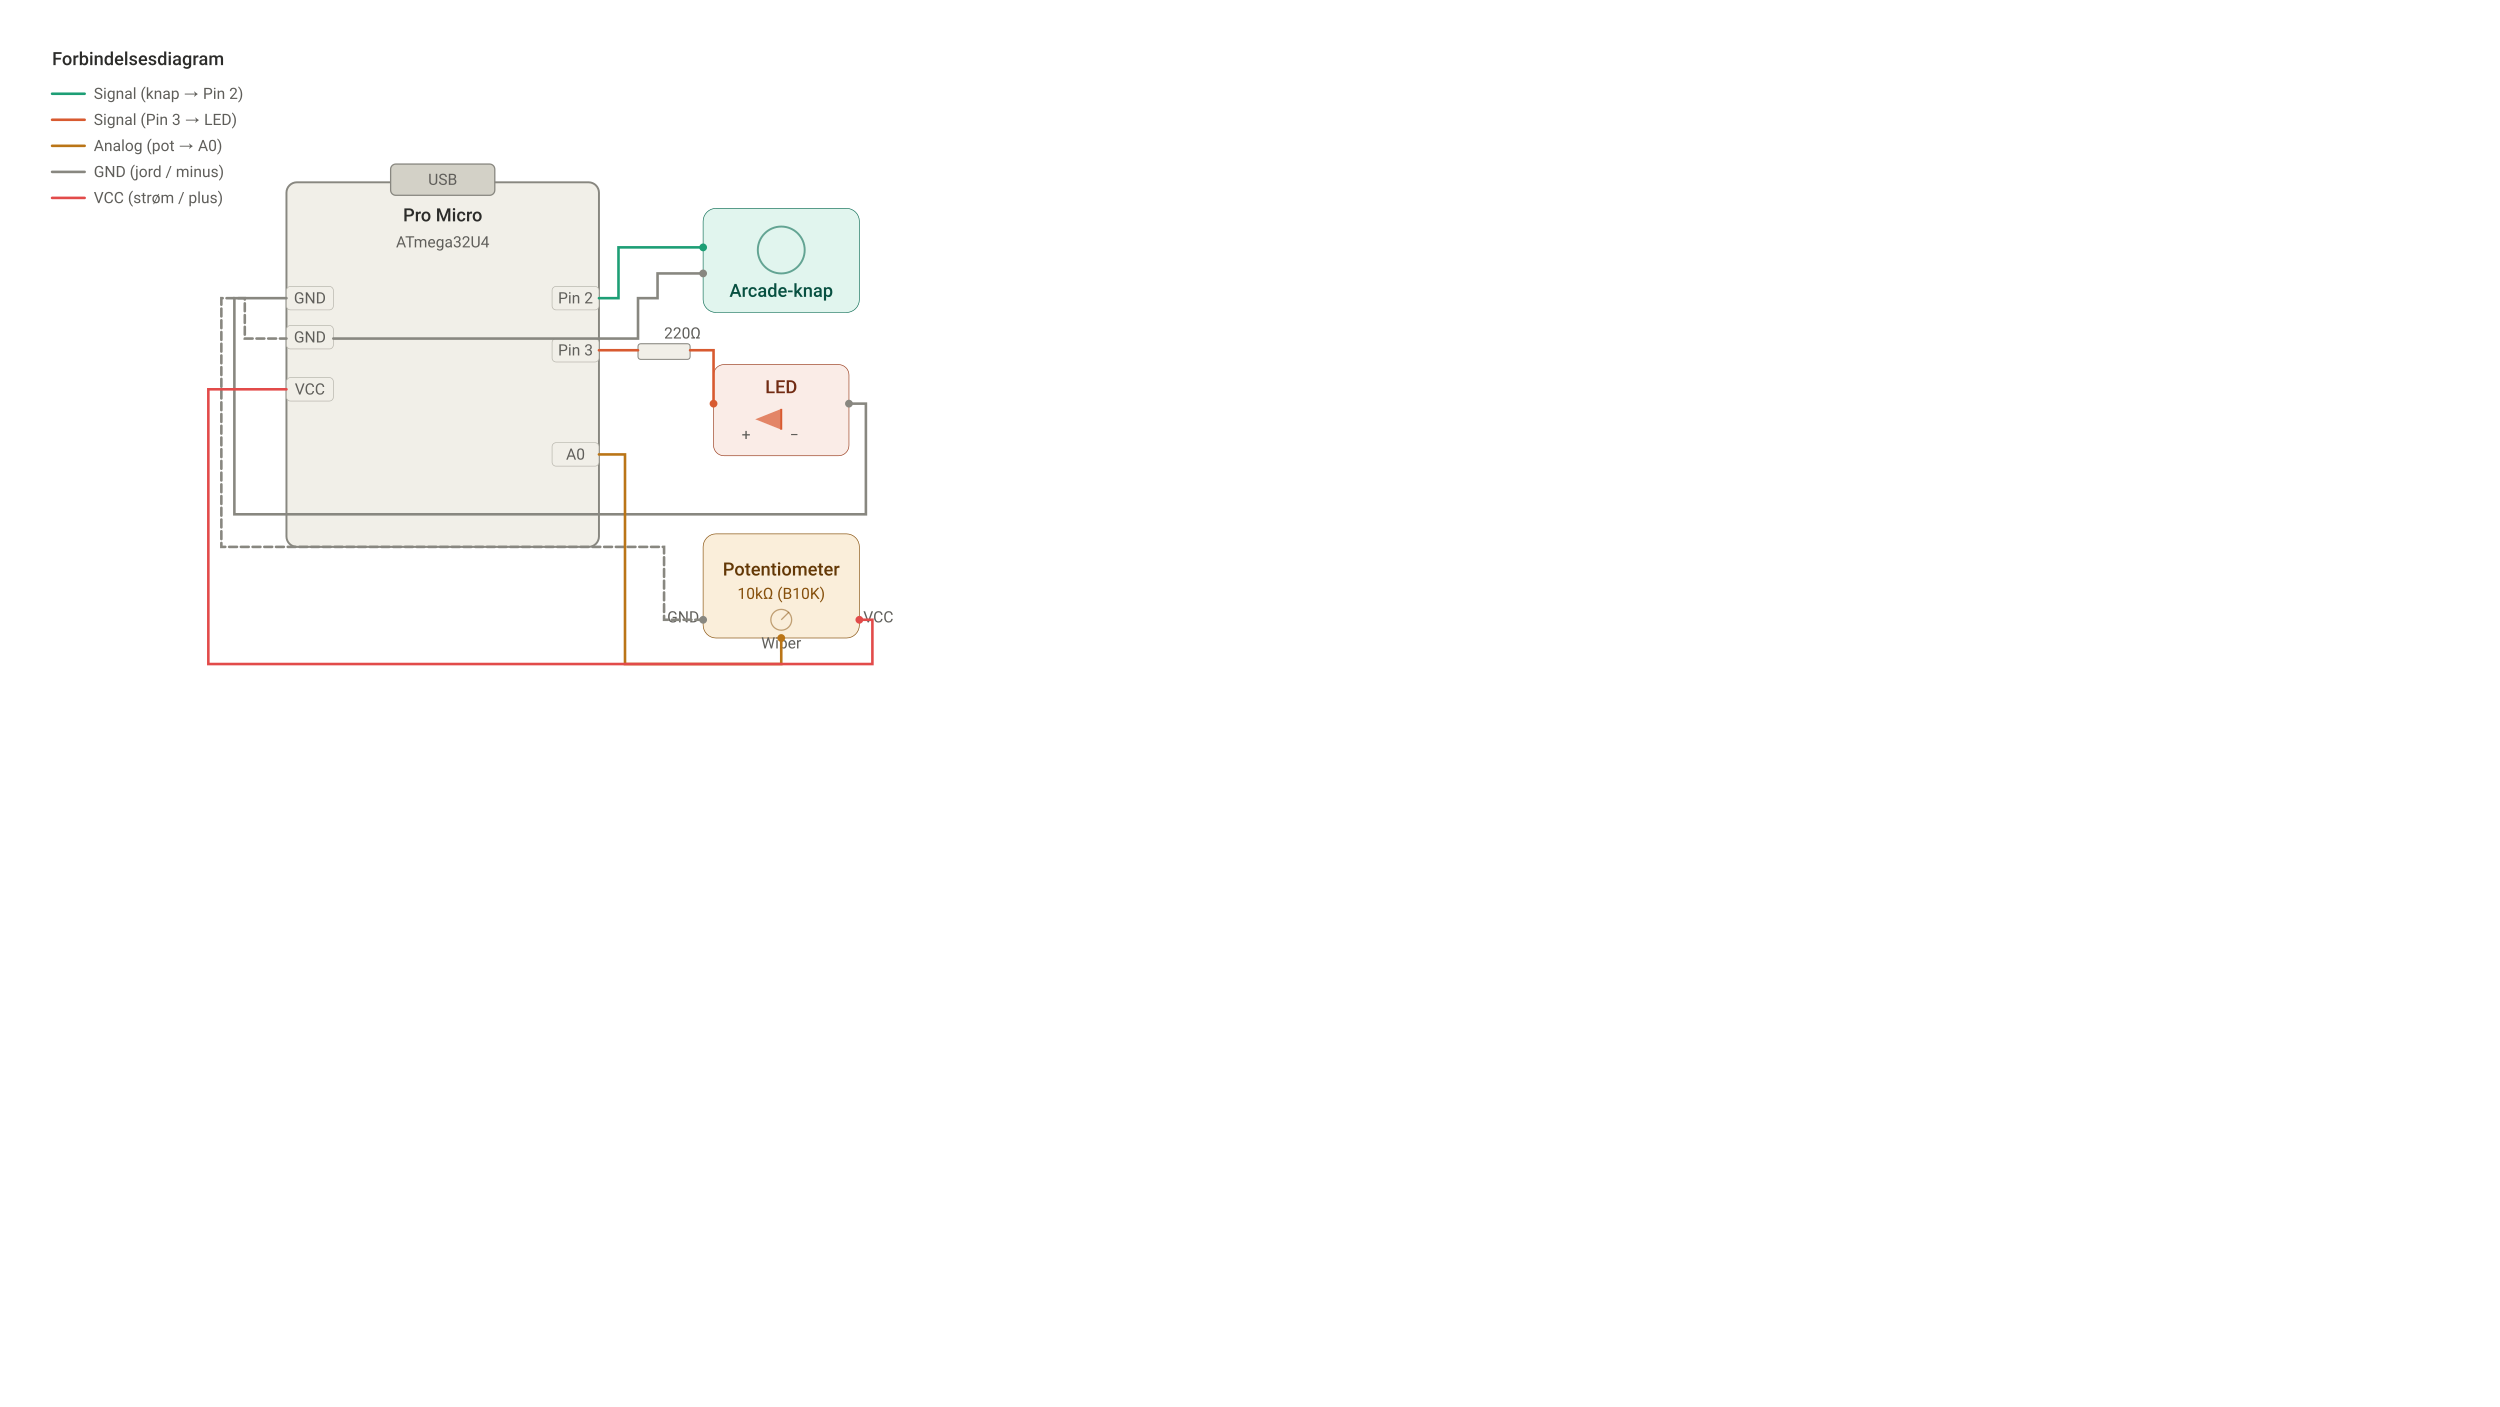
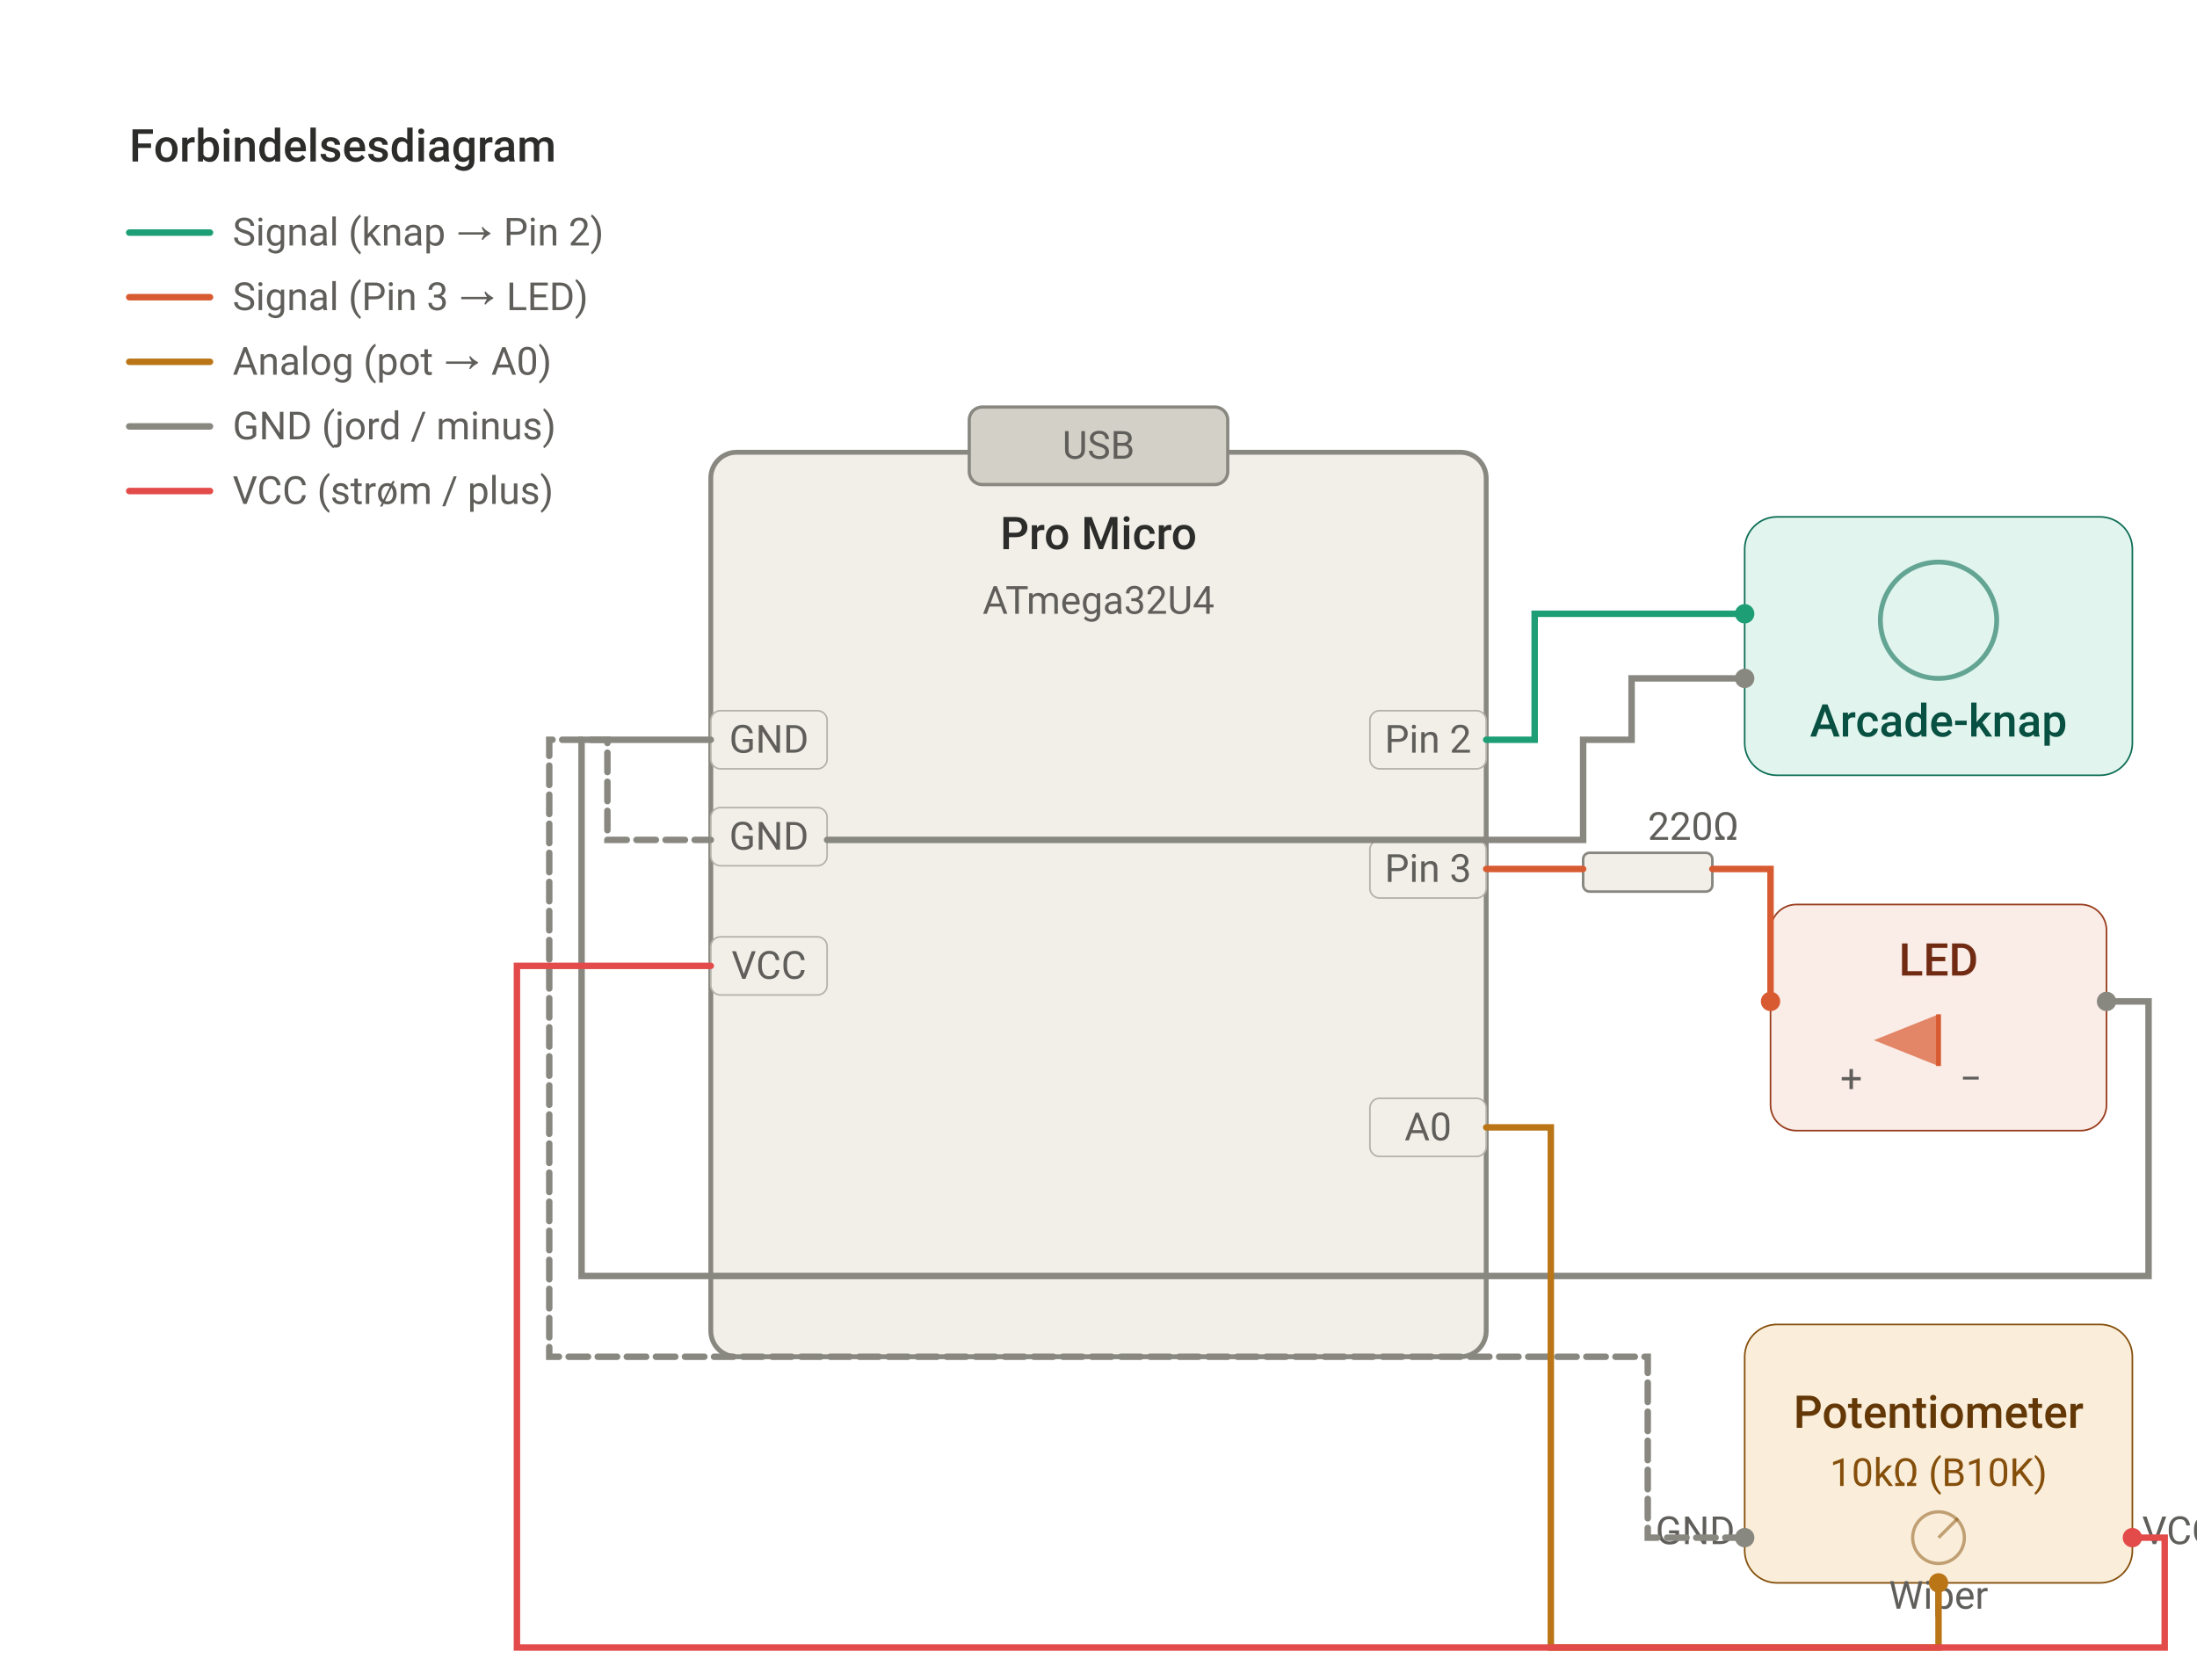
- <svg xmlns="http://www.w3.org/2000/svg" width="100%" viewBox="0 0 1920 1080">
+ <svg xmlns="http://www.w3.org/2000/svg" width="100%" viewBox="0 0 680 520">
  <style>
  svg { font-family: -apple-system, BlinkMacSystemFont, "Segoe UI", Roboto, Helvetica, Arial, sans-serif; }
  .th { font-size: 14px; font-weight: 500; fill: #2C2C2A; }
  .ts { font-size: 12px; font-weight: 400; fill: #5F5E5A; }
  .board-body { fill: #F1EFE8; stroke: #888780; stroke-width: 1.5; }
  .pin { fill: #F1EFE8; stroke: #B4B2A9; stroke-width: 0.5; }
  .usb { fill: #D3D1C7; stroke: #888780; stroke-width: 1; }
  .teal-box { fill: #E1F5EE; stroke: #0F6E56; stroke-width: 0.5; }
  .teal-title { font-size: 14px; font-weight: 500; fill: #085041; }
  .teal-shape { fill: none; stroke: #0F6E56; stroke-width: 1.5; opacity: 0.6; }
  .coral-box { fill: #FAECE7; stroke: #993C1D; stroke-width: 0.5; }
  .coral-title { font-size: 14px; font-weight: 500; fill: #712B13; }
  .amber-box { fill: #FAEEDA; stroke: #854F0B; stroke-width: 0.5; }
  .amber-title { font-size: 14px; font-weight: 500; fill: #633806; }
  .amber-sub { font-size: 12px; font-weight: 400; fill: #854F0B; }
  .resistor { fill: #F1EFE8; stroke: #888780; stroke-width: 0.8; }
</style>
  <rect class="board-body" x="220" y="140" width="240" height="280" rx="8" />
  <text class="th" x="340" y="170" text-anchor="middle">Pro Micro</text>
  <text class="ts" x="340" y="190" text-anchor="middle">ATmega32U4</text>
  <rect class="usb" x="300" y="126" width="80" height="24" rx="4" />
  <text class="ts" x="340" y="142" text-anchor="middle">USB</text>
  <rect class="pin" x="220" y="220" width="36" height="18" rx="3" />
  <text class="ts" x="238" y="233" text-anchor="middle">GND</text>
  <rect class="pin" x="220" y="250" width="36" height="18" rx="3" />
  <text class="ts" x="238" y="263" text-anchor="middle">GND</text>
  <rect class="pin" x="220" y="290" width="36" height="18" rx="3" />
  <text class="ts" x="238" y="303" text-anchor="middle">VCC</text>
  <rect class="pin" x="424" y="220" width="36" height="18" rx="3" />
  <text class="ts" x="442" y="233" text-anchor="middle">Pin 2</text>
  <rect class="pin" x="424" y="260" width="36" height="18" rx="3" />
  <text class="ts" x="442" y="273" text-anchor="middle">Pin 3</text>
  <rect class="pin" x="424" y="340" width="36" height="18" rx="3" />
  <text class="ts" x="442" y="353" text-anchor="middle">A0</text>
  <rect class="teal-box" x="540" y="160" width="120" height="80" rx="10" />
  <circle class="teal-shape" cx="600" cy="192" r="18" />
  <text class="teal-title" x="600" y="228" text-anchor="middle">Arcade-knap</text>
  <path d="M540 190 L475 190 L475 229 L460 229" fill="none" stroke="#1D9E75" stroke-width="2" stroke-linecap="round" />
  <circle cx="540" cy="190" r="3" fill="#1D9E75" />
  <path d="M540 210 L505 210 L505 229 L490 229 L490 260 L280 260 L256 260" fill="none" stroke="#888780" stroke-width="2" stroke-linecap="round" />
  <circle cx="540" cy="210" r="3" fill="#888780" />
  <rect class="coral-box" x="548" y="280" width="104" height="70" rx="8" />
  <text class="coral-title" x="600" y="302" text-anchor="middle">LED</text>
  <polygon points="580,322 600,314 600,330" fill="#D85A30" opacity="0.7" />
  <line x1="600" y1="314" x2="600" y2="330" stroke="#D85A30" stroke-width="1.5" />
  <text class="ts" x="573" y="338" text-anchor="middle">+</text>
  <text class="ts" x="610" y="338" text-anchor="middle">−</text>
  <rect class="resistor" x="490" y="264" width="40" height="12" rx="2" />
  <text class="ts" x="510" y="260">220Ω</text>
  <path d="M460 269 L490 269" fill="none" stroke="#D85A30" stroke-width="2" stroke-linecap="round" />
  <path d="M530 269 L548 269 L548 310" fill="none" stroke="#D85A30" stroke-width="2" stroke-linecap="round" />
  <circle cx="548" cy="310" r="3" fill="#D85A30" />
  <path d="M652 310 L665 310 L665 395 L180 395 L180 229 L220 229" fill="none" stroke="#888780" stroke-width="2" stroke-linecap="round" />
  <circle cx="652" cy="310" r="3" fill="#888780" />
  <rect class="amber-box" x="540" y="410" width="120" height="80" rx="10" />
  <text class="amber-title" x="600" y="442" text-anchor="middle">Potentiometer</text>
  <text class="amber-sub" x="600" y="460" text-anchor="middle">10kΩ (B10K)</text>
  <circle cx="600" cy="476" r="8" fill="none" stroke="#854F0B" stroke-width="1" opacity="0.5" />
  <line x1="600" y1="476" x2="606" y2="470" stroke="#854F0B" stroke-width="1" opacity="0.5" />
  <text class="ts" x="537" y="478" text-anchor="end">GND</text>
  <text class="ts" x="600" y="498" text-anchor="middle">Wiper</text>
  <text class="ts" x="663" y="478" text-anchor="start">VCC</text>
  <path d="M540 476 L510 476 L510 420 L170 420 L170 229 L188 229 L188 260 L220 260" fill="none" stroke="#888780" stroke-width="2" stroke-linecap="round" stroke-dasharray="6 3" />
  <circle cx="540" cy="476" r="3" fill="#888780" />
  <path d="M600 490 L600 510 L480 510 L480 349 L460 349" fill="none" stroke="#BA7517" stroke-width="2" stroke-linecap="round" />
  <circle cx="600" cy="490" r="3" fill="#BA7517" />
  <path d="M660 476 L670 476 L670 510 L160 510 L160 299 L220 299" fill="none" stroke="#E24B4A" stroke-width="2" stroke-linecap="round" />
  <circle cx="660" cy="476" r="3" fill="#E24B4A" />
  <text class="th" x="40" y="50" text-anchor="start">Forbindelsesdiagram</text>
  <line x1="40" y1="72" x2="65" y2="72" stroke="#1D9E75" stroke-width="2" stroke-linecap="round" />
  <text class="ts" x="72" y="76">Signal (knap → Pin 2)</text>
  <line x1="40" y1="92" x2="65" y2="92" stroke="#D85A30" stroke-width="2" stroke-linecap="round" />
  <text class="ts" x="72" y="96">Signal (Pin 3 → LED)</text>
  <line x1="40" y1="112" x2="65" y2="112" stroke="#BA7517" stroke-width="2" stroke-linecap="round" />
  <text class="ts" x="72" y="116">Analog (pot → A0)</text>
  <line x1="40" y1="132" x2="65" y2="132" stroke="#888780" stroke-width="2" stroke-linecap="round" />
  <text class="ts" x="72" y="136">GND (jord / minus)</text>
  <line x1="40" y1="152" x2="65" y2="152" stroke="#E24B4A" stroke-width="2" stroke-linecap="round" />
  <text class="ts" x="72" y="156">VCC (strøm / plus)</text>
</svg>
